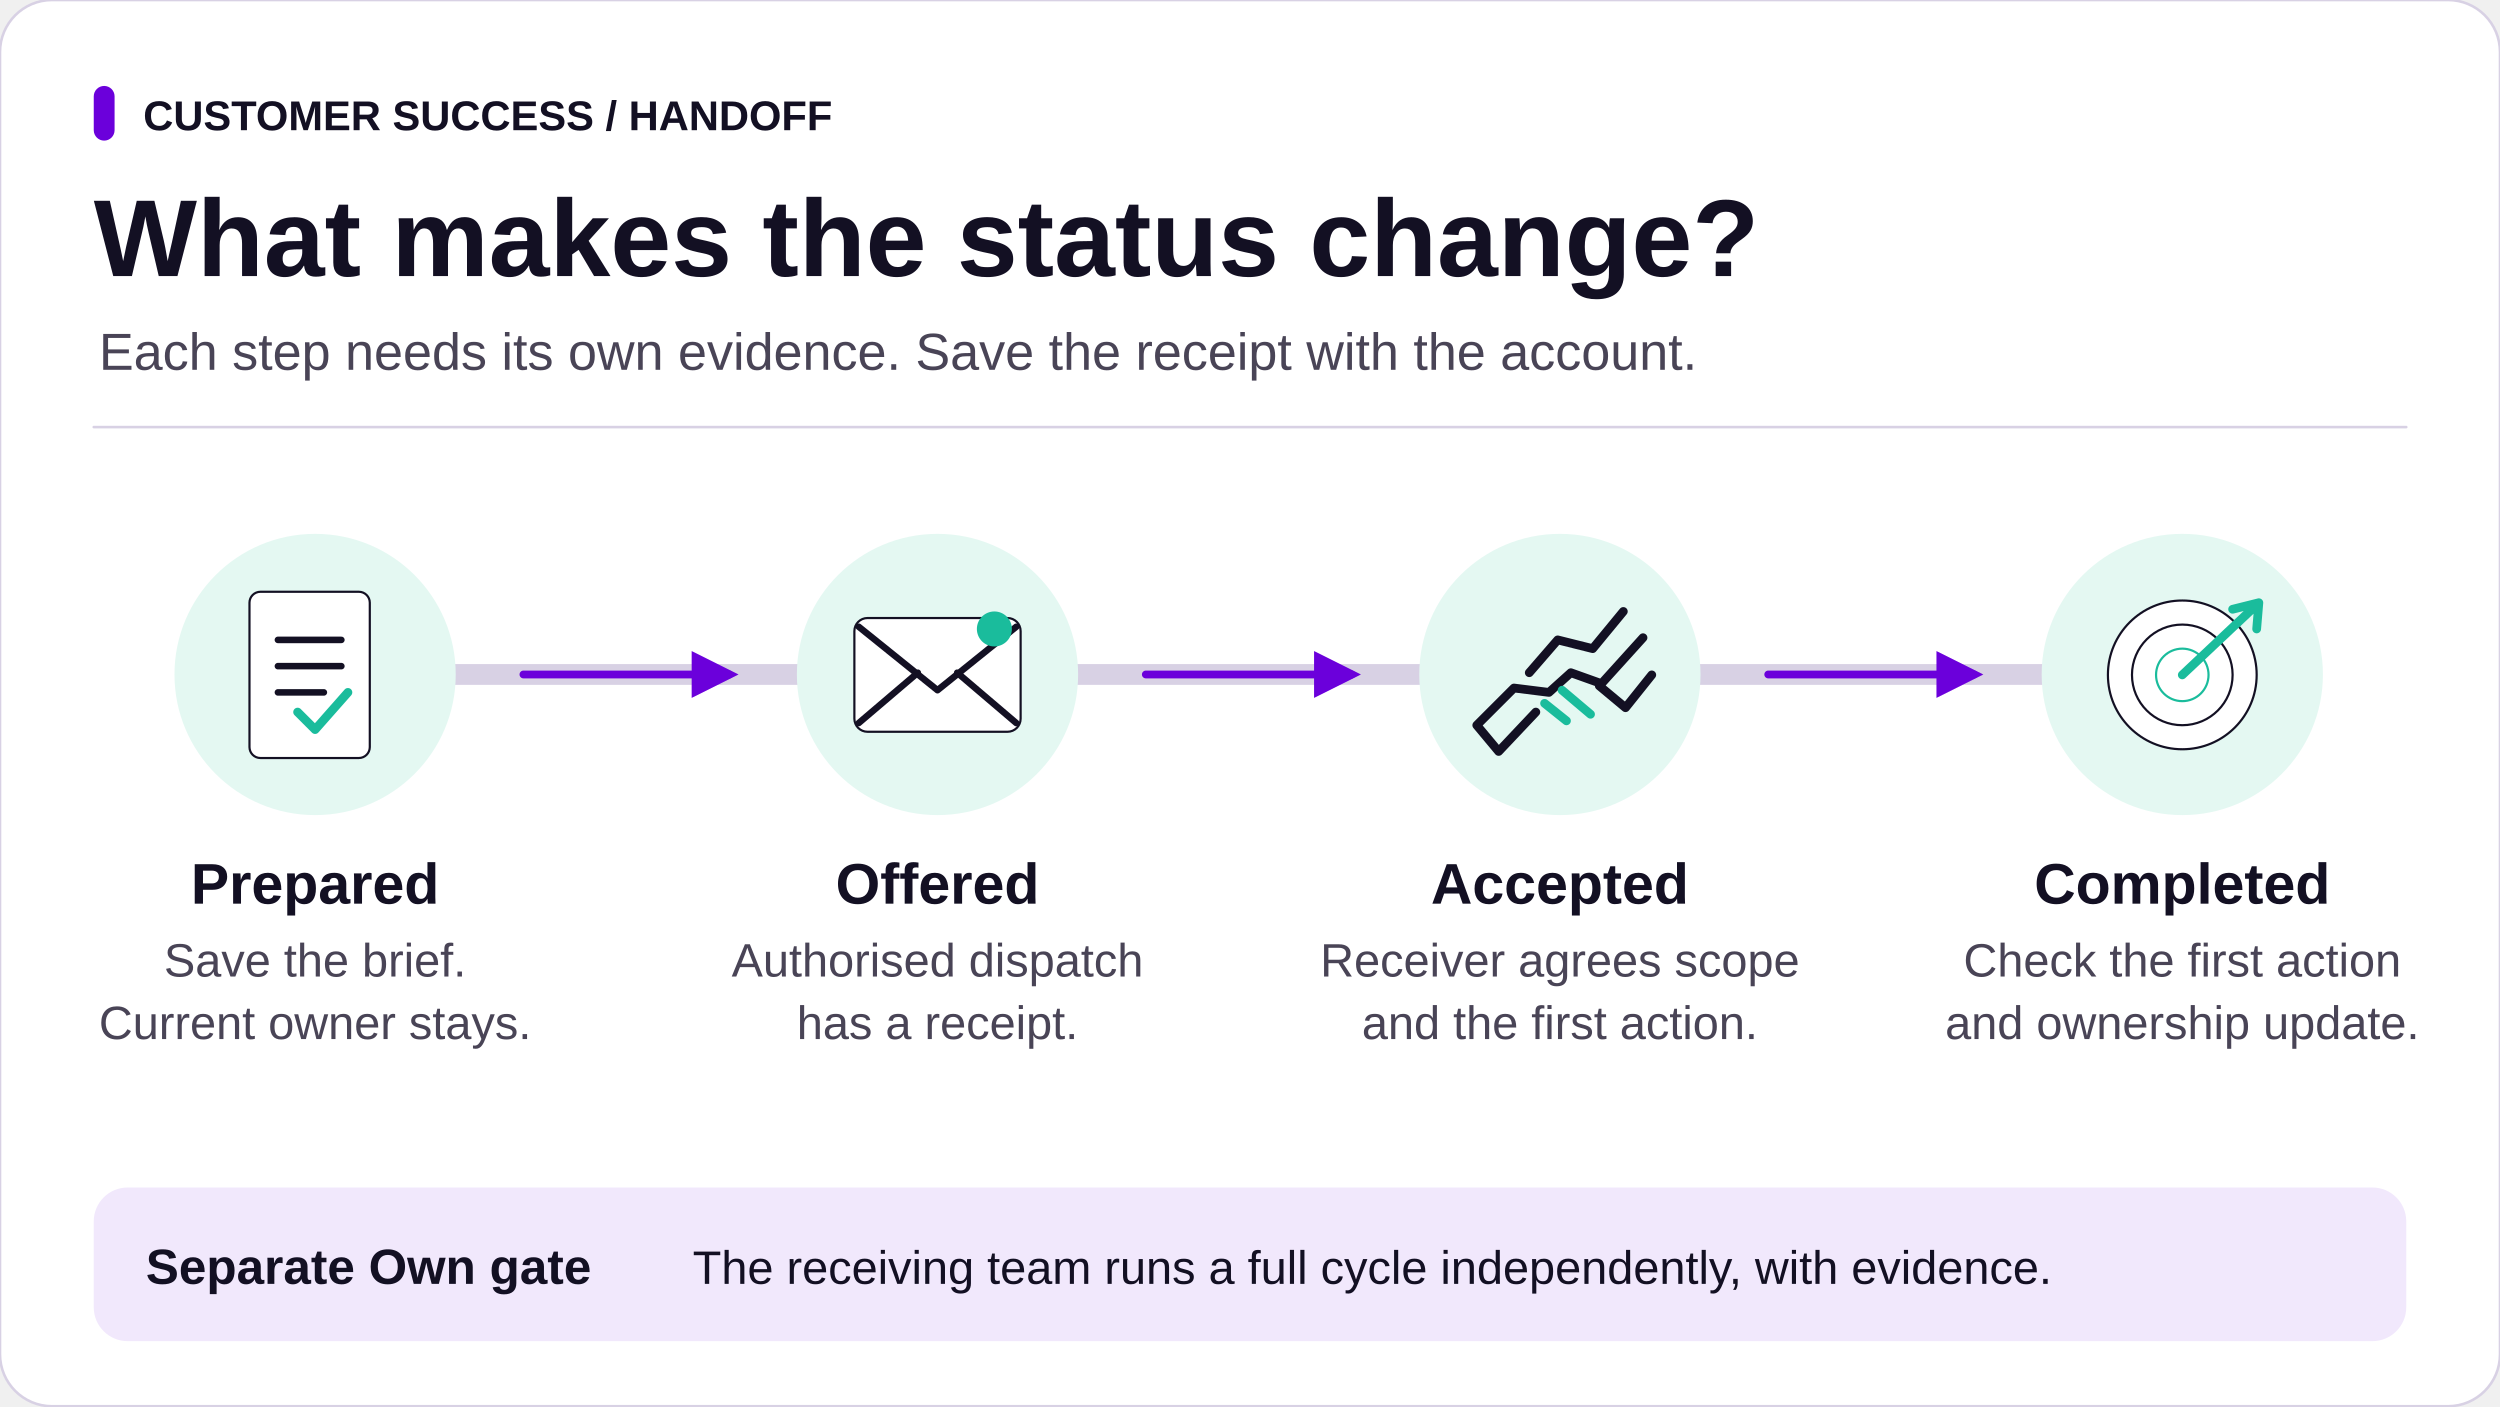
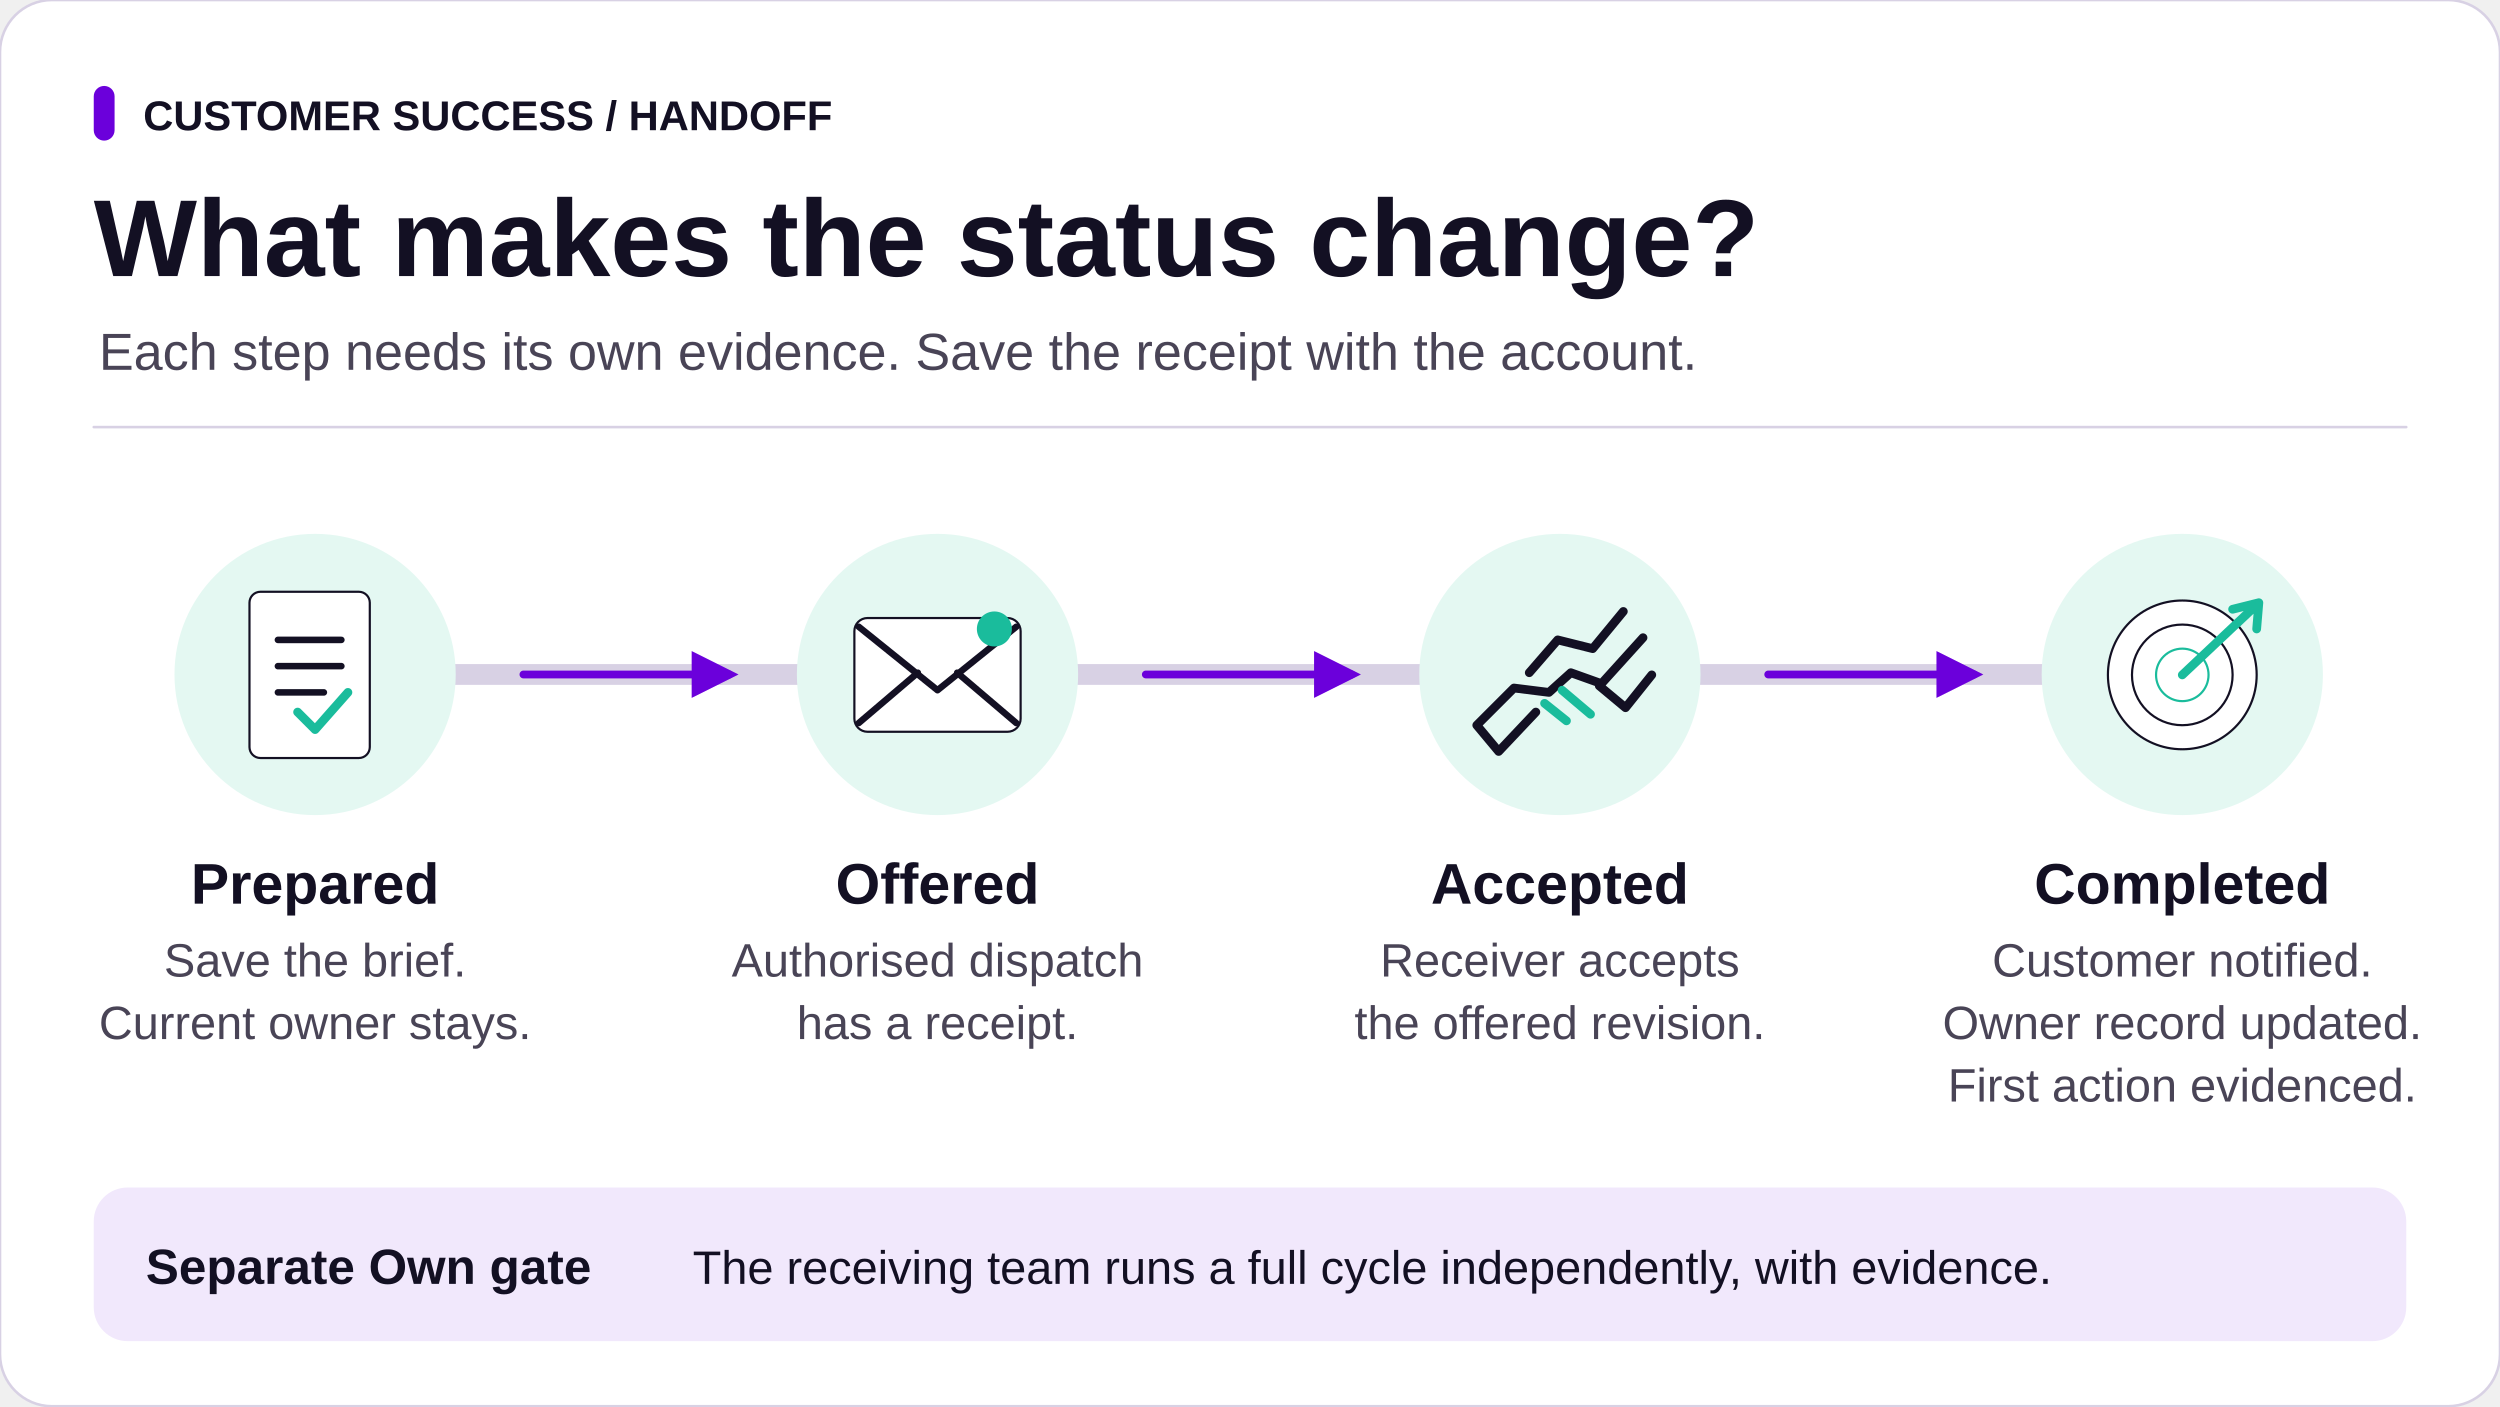
<svg xmlns="http://www.w3.org/2000/svg" viewBox="0 0 960 540" role="img" aria-labelledby="title desc">
  <defs>
    <marker id="arrow" viewBox="0 0 10 10" refX="8" refY="5" markerWidth="6" markerHeight="6" orient="auto-start-reverse">
      <path d="M0 0l10 5-10 5z" fill="#131023" />
    </marker>
    <marker id="violet" viewBox="0 0 10 10" refX="8" refY="5" markerWidth="6" markerHeight="6" orient="auto-start-reverse">
      <path d="M0 0l10 5-10 5z" fill="#6B00DB" />
    </marker>
  </defs>
  <rect x="0" y="0" width="960" height="540" fill="white" stroke="#d8d1e4" rx="20" />
  <rect x="36" y="33" width="8" height="21" fill="#6B00DB" stroke="none" rx="4" />
  <text x="55" y="50" font-family="Poppins,Arial,sans-serif" font-size="16" fill="#131023" text-anchor="start" font-weight="700">CUSTOMER SUCCESS / HANDOFF</text>
  <text x="36" y="106" font-family="Poppins,Arial,sans-serif" font-size="42" fill="#131023" text-anchor="start" font-weight="700">What makes the status change?</text>
  <text x="38" y="142" font-family="Montserrat,Arial,sans-serif" font-size="20" fill="#494456" text-anchor="start" font-weight="400">Each step needs its own evidence. Save the receipt with the account.</text>
  <path d="M36 164H924" fill="none" stroke="#d8d1e4" stroke-width="1" stroke-linecap="round" stroke-linejoin="round" />
  <path d="M108 259H850" fill="none" stroke="#d8d1e4" stroke-width="8" stroke-linecap="round" stroke-linejoin="round" />
  <circle cx="121" cy="259" r="54" fill="#e4f8f2" stroke="none" />
  <g transform="translate(79 218) scale(0.84)">
    <rect x="20" y="11" width="55" height="76" fill="white" stroke="#131023" rx="5" />
    <path d="M33 33H62M33 45H62M33 57H54" fill="none" stroke="#131023" stroke-width="3" stroke-linecap="round" stroke-linejoin="round" />
    <path d="M42 66l8 8 15-17" fill="none" stroke="#1ABC9C" stroke-width="4" stroke-linecap="round" stroke-linejoin="round" />
  </g>
  <text x="121" y="347" font-family="Poppins,Arial,sans-serif" font-size="22" fill="#131023" text-anchor="middle" font-weight="700">Prepared</text>
  <text x="121" y="375" font-family="Montserrat,Arial,sans-serif" font-size="18" fill="#494456" text-anchor="middle" font-weight="400">Save the brief.</text>
  <text x="121" y="399" font-family="Montserrat,Arial,sans-serif" font-size="18" fill="#494456" text-anchor="middle" font-weight="400">Current owner stays.</text>
  <circle cx="360" cy="259" r="54" fill="#e4f8f2" stroke="none" />
  <g transform="translate(318 218) scale(0.84)">
    <rect x="12" y="23" width="76" height="52" fill="white" stroke="#131023" rx="6" />
    <path d="M14 27l36 29 36-29M14 71l27-23m45 23-27-23" fill="none" stroke="#131023" stroke-width="3" stroke-linecap="round" stroke-linejoin="round" />
    <circle cx="76" cy="28" r="8" fill="#1ABC9C" stroke="none" />
  </g>
  <text x="360" y="347" font-family="Poppins,Arial,sans-serif" font-size="22" fill="#131023" text-anchor="middle" font-weight="700">Offered</text>
  <text x="360" y="375" font-family="Montserrat,Arial,sans-serif" font-size="18" fill="#494456" text-anchor="middle" font-weight="400">Authorised dispatch</text>
  <text x="360" y="399" font-family="Montserrat,Arial,sans-serif" font-size="18" fill="#494456" text-anchor="middle" font-weight="400">has a receipt.</text>
  <circle cx="599" cy="259" r="54" fill="#e4f8f2" stroke="none" />
  <g transform="translate(557 218) scale(0.84)">
    <path d="M12 72l17-17 16 2 10-9 14 5 19-21m-76 40 10 12 17-18m29-12 12 10 12-15m-56-1 13-15 16 4 14-17" fill="none" stroke="#131023" stroke-width="4" stroke-linecap="round" stroke-linejoin="round" />
    <path d="M43 62l10 8m-2-14 13 11" fill="none" stroke="#1ABC9C" stroke-width="4" stroke-linecap="round" stroke-linejoin="round" />
  </g>
  <text x="599" y="347" font-family="Poppins,Arial,sans-serif" font-size="22" fill="#131023" text-anchor="middle" font-weight="700">Accepted</text>
-   <text x="599" y="375" font-family="Montserrat,Arial,sans-serif" font-size="18" fill="#494456" text-anchor="middle" font-weight="400">Receiver agrees scope</text>
-   <text x="599" y="399" font-family="Montserrat,Arial,sans-serif" font-size="18" fill="#494456" text-anchor="middle" font-weight="400">and the first action.</text>
+   <text x="599" y="375" font-family="Montserrat,Arial,sans-serif" font-size="18" fill="#494456" text-anchor="middle" font-weight="400">Receiver accepts</text>
+   <text x="599" y="399" font-family="Montserrat,Arial,sans-serif" font-size="18" fill="#494456" text-anchor="middle" font-weight="400">the offered revision.</text>
  <circle cx="838" cy="259" r="54" fill="#e4f8f2" stroke="none" />
  <g transform="translate(796 218) scale(0.84)">
    <circle cx="50" cy="49" r="34" fill="white" stroke="#131023" />
    <circle cx="50" cy="49" r="23" fill="none" stroke="#131023" />
    <circle cx="50" cy="49" r="12" fill="none" stroke="#1ABC9C" />
    <path d="M50 49l35-33m-12 3 12-3-1 12" fill="none" stroke="#1ABC9C" stroke-width="4" stroke-linecap="round" stroke-linejoin="round" />
  </g>
  <text x="838" y="347" font-family="Poppins,Arial,sans-serif" font-size="22" fill="#131023" text-anchor="middle" font-weight="700">Completed</text>
-   <text x="838" y="375" font-family="Montserrat,Arial,sans-serif" font-size="18" fill="#494456" text-anchor="middle" font-weight="400">Check the first action</text>
-   <text x="838" y="399" font-family="Montserrat,Arial,sans-serif" font-size="18" fill="#494456" text-anchor="middle" font-weight="400">and ownership update.</text>
+   <text x="838" y="375" font-family="Montserrat,Arial,sans-serif" font-size="18" fill="#494456" text-anchor="middle" font-weight="400">Customer notified.</text>
+   <text x="838" y="399" font-family="Montserrat,Arial,sans-serif" font-size="18" fill="#494456" text-anchor="middle" font-weight="400">Owner record updated.</text>
+   <text x="838" y="423" font-family="Montserrat,Arial,sans-serif" font-size="18" fill="#494456" text-anchor="middle" font-weight="400">First action evidenced.</text>
  <path d="M201 259h79" fill="none" stroke="#6B00DB" stroke-width="3" stroke-linecap="round" stroke-linejoin="round" marker-end="url(#violet)" />
  <path d="M440 259h79" fill="none" stroke="#6B00DB" stroke-width="3" stroke-linecap="round" stroke-linejoin="round" marker-end="url(#violet)" />
  <path d="M679 259h79" fill="none" stroke="#6B00DB" stroke-width="3" stroke-linecap="round" stroke-linejoin="round" marker-end="url(#violet)" />
  <rect x="36" y="456" width="888" height="59" fill="#f1e8fc" stroke="none" rx="13" />
  <text x="56" y="493" font-family="Poppins,Arial,sans-serif" font-size="19" fill="#131023" text-anchor="start" font-weight="700">Separate Own gate</text>
  <text x="266" y="493" font-family="Montserrat,Arial,sans-serif" font-size="18" fill="#131023" text-anchor="start" font-weight="400">The receiving team runs a full cycle independently, with evidence.</text>
</svg>
